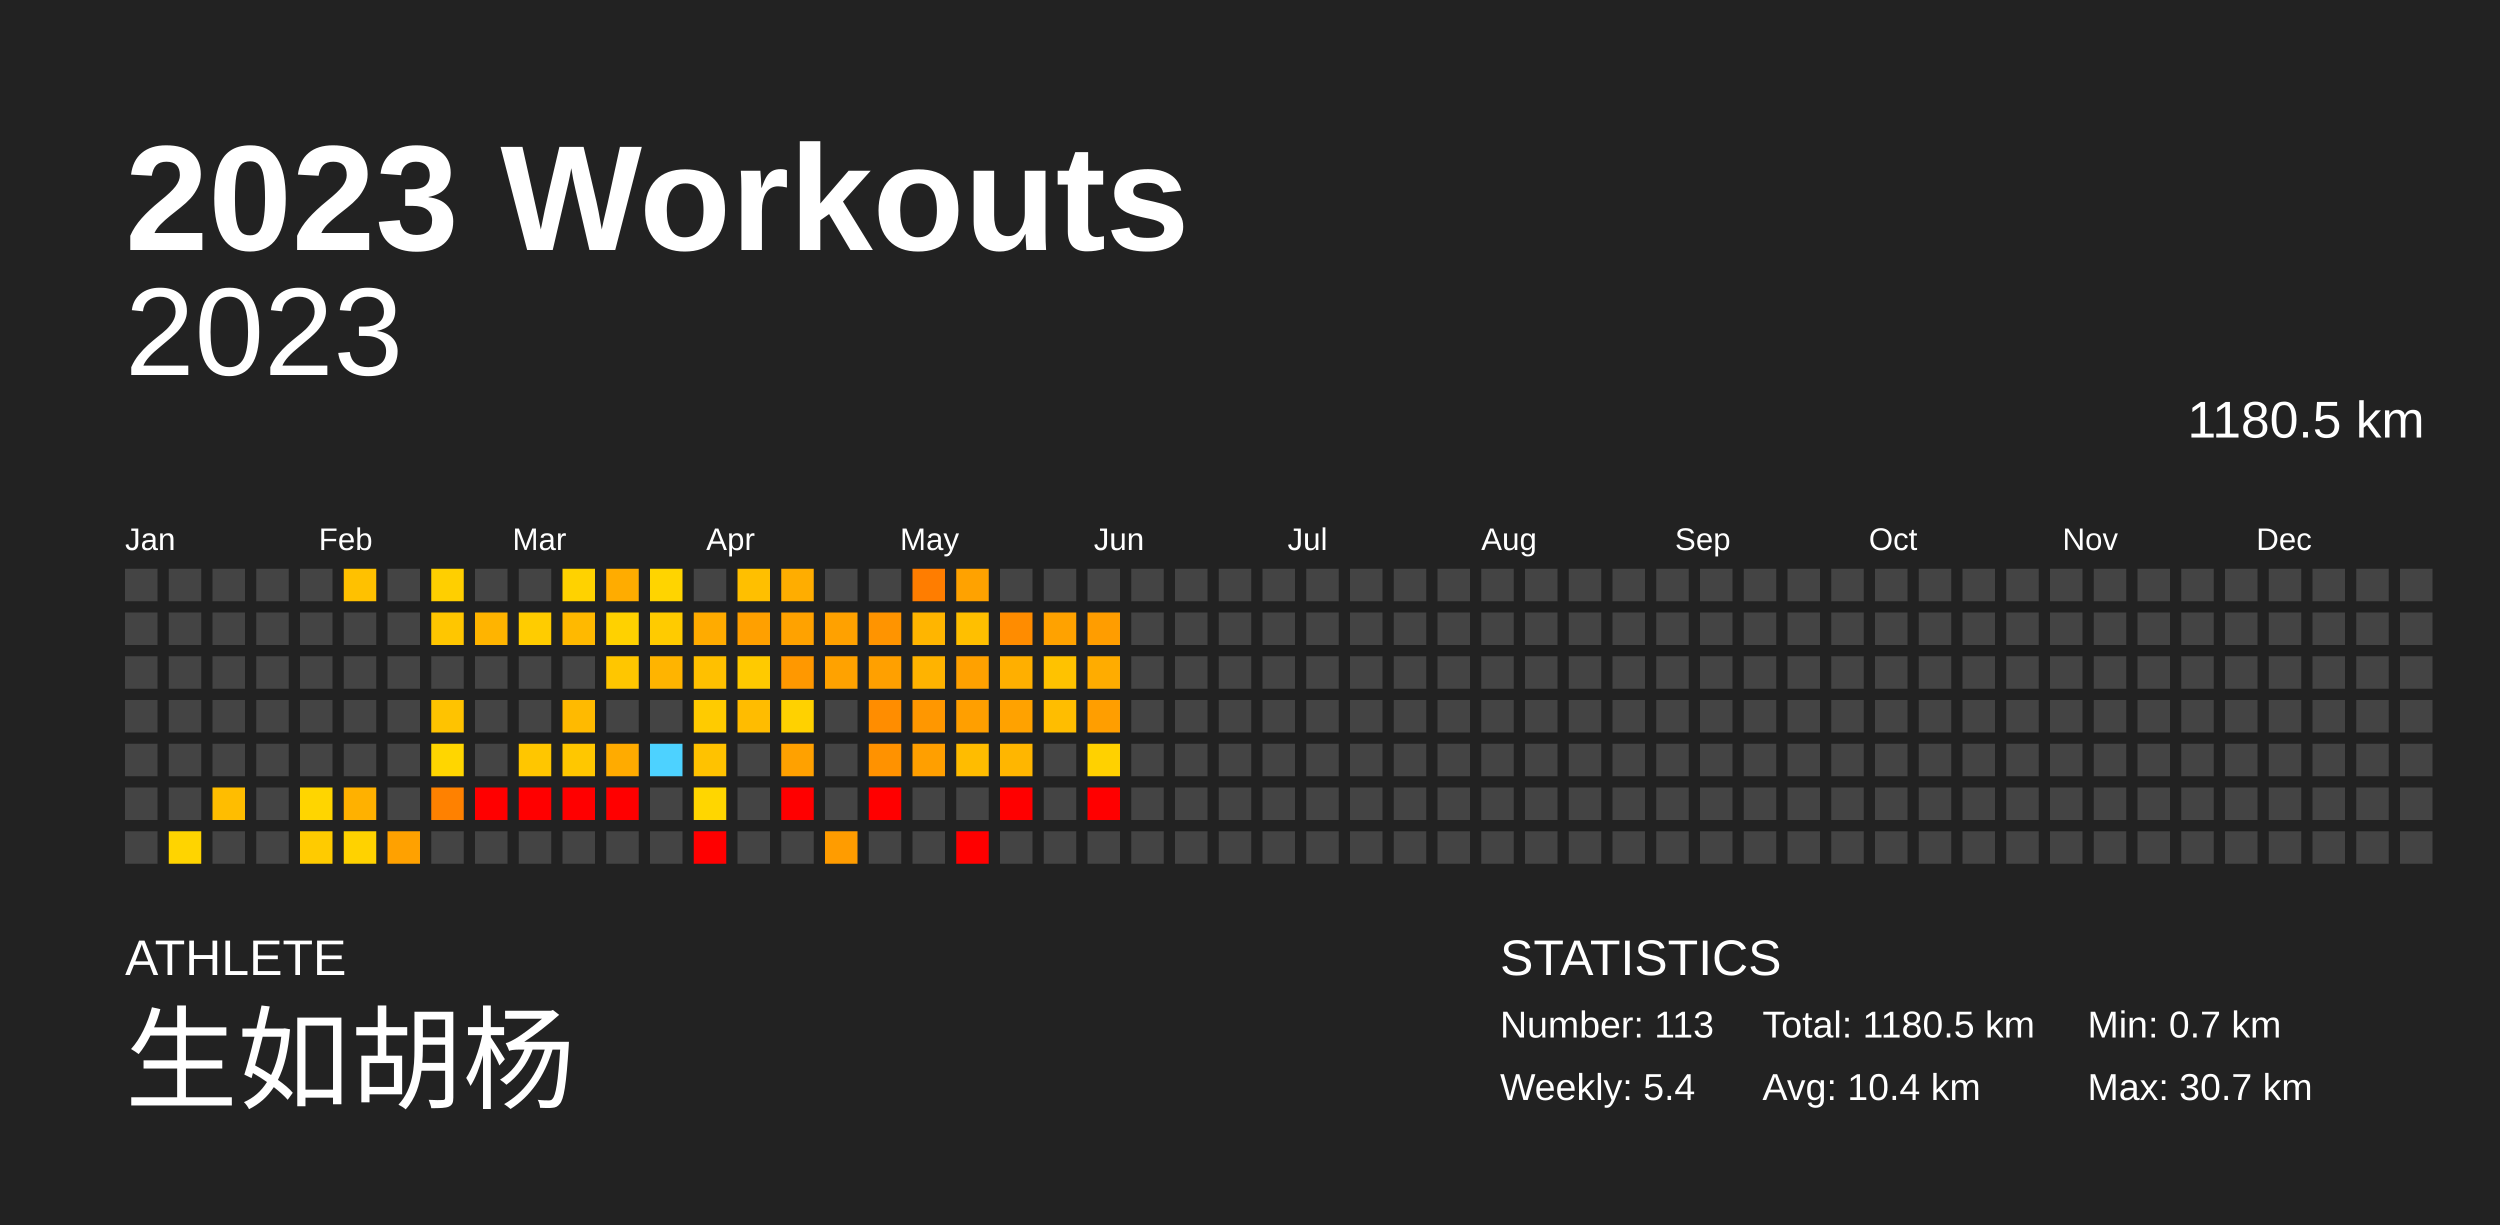
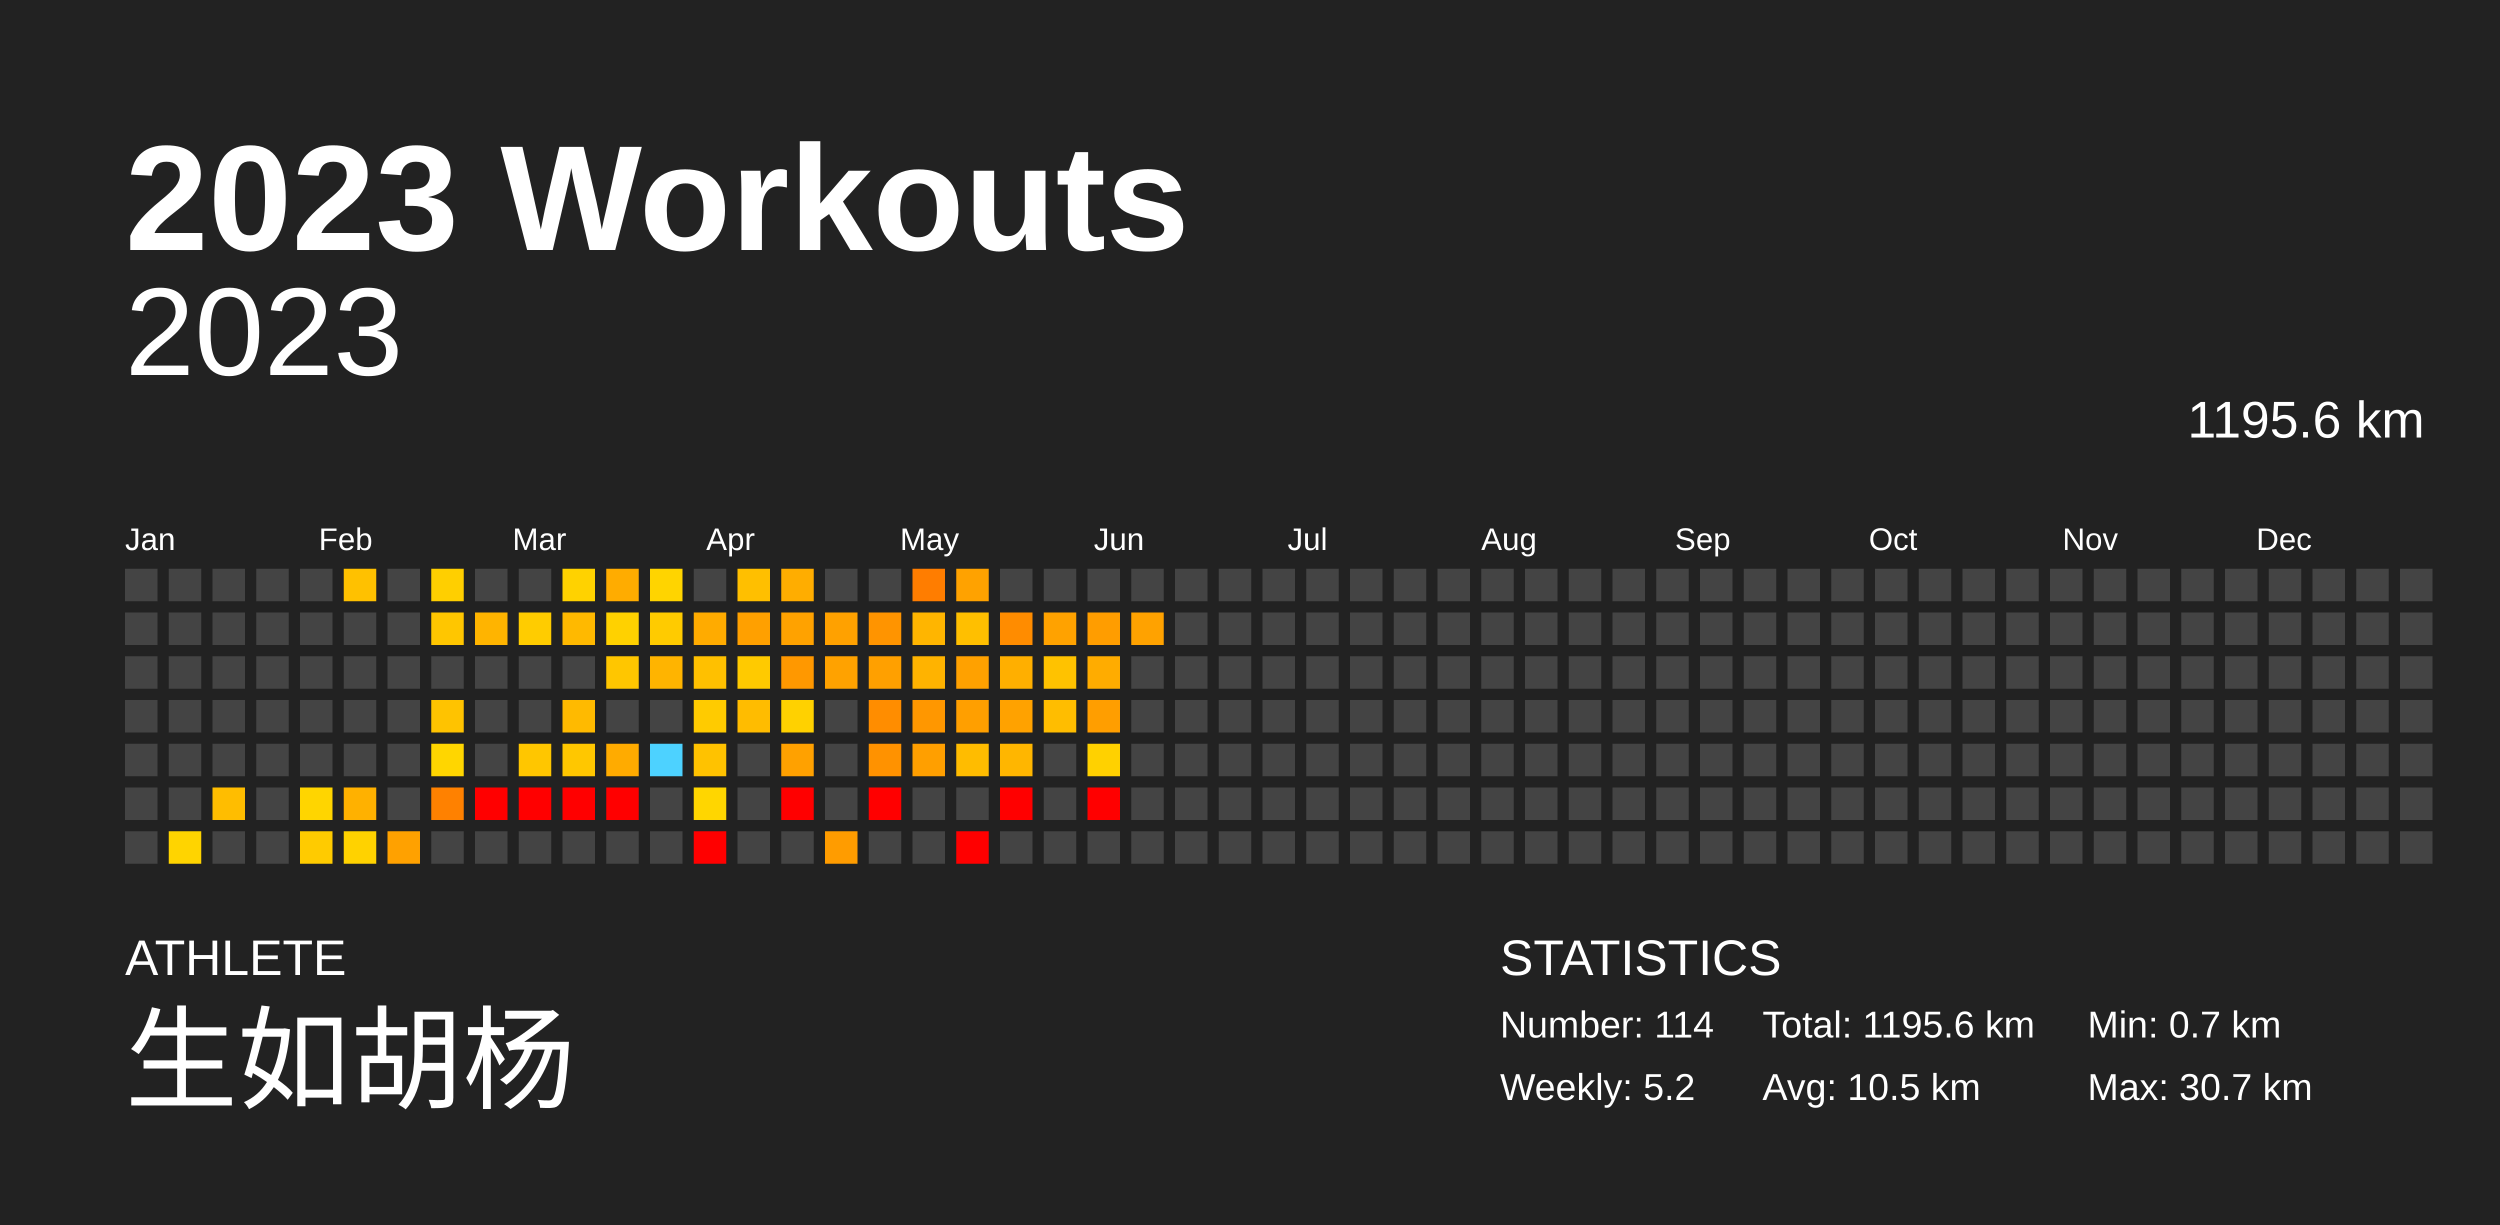
<svg xmlns="http://www.w3.org/2000/svg" baseProfile="full" height="98mm" version="1.1" viewBox="0,0,200,98" width="200mm">
  <defs />
  <rect fill="#222222" height="98" width="200" x="0" y="0" />
  <text fill="#FFFFFF" style="font-size:12px; font-family:Arial; font-weight:bold;" x="10" y="20">2023 Workouts</text>
  <text fill="#FFFFFF" style="font-size:4px; font-family:Arial" x="10" y="78">ATHLETE</text>
  <text fill="#FFFFFF" style="font-size:9px; font-family:Arial" x="10" y="88">生如胡杨</text>
  <text fill="#FFFFFF" style="font-size:4px; font-family:Arial" x="120" y="78">STATISTICS</text>
-   <text fill="#FFFFFF" style="font-size:3px; font-family:Arial" x="120" y="83">Number: 113</text>
-   <text fill="#FFFFFF" style="font-size:3px; font-family:Arial" x="120" y="88">Weekly: 5.4</text>
-   <text fill="#FFFFFF" style="font-size:3px; font-family:Arial" x="141" y="83">Total: 1180.5 km</text>
-   <text fill="#FFFFFF" style="font-size:3px; font-family:Arial" x="141" y="88">Avg: 10.4 km</text>
+   <text fill="#FFFFFF" style="font-size:3px; font-family:Arial" x="120" y="83">Number: 114</text>
+   <text fill="#FFFFFF" style="font-size:3px; font-family:Arial" x="120" y="88">Weekly: 5.2</text>
+   <text fill="#FFFFFF" style="font-size:3px; font-family:Arial" x="141" y="83">Total: 1195.6 km</text>
+   <text fill="#FFFFFF" style="font-size:3px; font-family:Arial" x="141" y="88">Avg: 10.5 km</text>
  <text fill="#FFFFFF" style="font-size:3px; font-family:Arial" x="167" y="83">Min: 0.7 km</text>
  <text fill="#FFFFFF" style="font-size:3px; font-family:Arial" x="167" y="88">Max: 30.7 km</text>
  <text alignment-baseline="hanging" fill="#FFFFFF" style="font-size:10.0px; font-family:Arial;" x="10" y="30">2023</text>
-   <text alignment-baseline="hanging" fill="#FFFFFF" style="font-size:4.125px; font-family:Arial;" x="175" y="35">1180.5 km</text>
+   <text alignment-baseline="hanging" fill="#FFFFFF" style="font-size:4.125px; font-family:Arial;" x="175" y="35">1195.6 km</text>
  <text fill="#FFFFFF" style="font-size:2.5px; font-family:Arial" x="10.0" y="44">Jan</text>
  <text fill="#FFFFFF" style="font-size:2.5px; font-family:Arial" x="25.5" y="44">Feb</text>
  <text fill="#FFFFFF" style="font-size:2.5px; font-family:Arial" x="41.0" y="44">Mar</text>
  <text fill="#FFFFFF" style="font-size:2.5px; font-family:Arial" x="56.5" y="44">Apr</text>
  <text fill="#FFFFFF" style="font-size:2.5px; font-family:Arial" x="72.0" y="44">May</text>
  <text fill="#FFFFFF" style="font-size:2.5px; font-family:Arial" x="87.5" y="44">Jun</text>
  <text fill="#FFFFFF" style="font-size:2.5px; font-family:Arial" x="103.0" y="44">Jul</text>
  <text fill="#FFFFFF" style="font-size:2.5px; font-family:Arial" x="118.5" y="44">Aug</text>
  <text fill="#FFFFFF" style="font-size:2.5px; font-family:Arial" x="134.0" y="44">Sep</text>
  <text fill="#FFFFFF" style="font-size:2.5px; font-family:Arial" x="149.5" y="44">Oct</text>
  <text fill="#FFFFFF" style="font-size:2.5px; font-family:Arial" x="165.0" y="44">Nov</text>
  <text fill="#FFFFFF" style="font-size:2.5px; font-family:Arial" x="180.5" y="44">Dec</text>
  <rect fill="#444444" height="2.6" width="2.6" x="10.0" y="45.5" />
  <rect fill="#444444" height="2.6" width="2.6" x="10.0" y="49.0" />
  <rect fill="#444444" height="2.6" width="2.6" x="10.0" y="52.5" />
  <rect fill="#444444" height="2.6" width="2.6" x="10.0" y="56.0" />
  <rect fill="#444444" height="2.6" width="2.6" x="10.0" y="59.5" />
  <rect fill="#444444" height="2.6" width="2.6" x="10.0" y="63.0" />
  <rect fill="#444444" height="2.6" width="2.6" x="10.0" y="66.5" />
  <rect fill="#444444" height="2.6" width="2.6" x="13.5" y="45.5" />
  <rect fill="#444444" height="2.6" width="2.6" x="13.5" y="49.0" />
  <rect fill="#444444" height="2.6" width="2.6" x="13.5" y="52.5" />
  <rect fill="#444444" height="2.6" width="2.6" x="13.5" y="56.0" />
  <rect fill="#444444" height="2.6" width="2.6" x="13.5" y="59.5" />
  <rect fill="#444444" height="2.6" width="2.6" x="13.5" y="63.0" />
  <rect fill="#ffd400" height="2.6" width="2.6" x="13.5" y="66.5" />
  <rect fill="#444444" height="2.6" width="2.6" x="17.0" y="45.5" />
  <rect fill="#444444" height="2.6" width="2.6" x="17.0" y="49.0" />
  <rect fill="#444444" height="2.6" width="2.6" x="17.0" y="52.5" />
  <rect fill="#444444" height="2.6" width="2.6" x="17.0" y="56.0" />
  <rect fill="#444444" height="2.6" width="2.6" x="17.0" y="59.5" />
  <rect fill="#ffbd00" height="2.6" width="2.6" x="17.0" y="63.0" />
  <rect fill="#444444" height="2.6" width="2.6" x="17.0" y="66.5" />
  <rect fill="#444444" height="2.6" width="2.6" x="20.5" y="45.5" />
  <rect fill="#444444" height="2.6" width="2.6" x="20.5" y="49.0" />
  <rect fill="#444444" height="2.6" width="2.6" x="20.5" y="52.5" />
  <rect fill="#444444" height="2.6" width="2.6" x="20.5" y="56.0" />
  <rect fill="#444444" height="2.6" width="2.6" x="20.5" y="59.5" />
  <rect fill="#444444" height="2.6" width="2.6" x="20.5" y="63.0" />
  <rect fill="#444444" height="2.6" width="2.6" x="20.5" y="66.5" />
  <rect fill="#444444" height="2.6" width="2.6" x="24.0" y="45.5" />
  <rect fill="#444444" height="2.6" width="2.6" x="24.0" y="49.0" />
  <rect fill="#444444" height="2.6" width="2.6" x="24.0" y="52.5" />
  <rect fill="#444444" height="2.6" width="2.6" x="24.0" y="56.0" />
  <rect fill="#444444" height="2.6" width="2.6" x="24.0" y="59.5" />
  <rect fill="#ffd500" height="2.6" width="2.6" x="24.0" y="63.0" />
  <rect fill="#ffcb00" height="2.6" width="2.6" x="24.0" y="66.5" />
  <rect fill="#ffc100" height="2.6" width="2.6" x="27.5" y="45.5" />
  <rect fill="#444444" height="2.6" width="2.6" x="27.5" y="49.0" />
  <rect fill="#444444" height="2.6" width="2.6" x="27.5" y="52.5" />
  <rect fill="#444444" height="2.6" width="2.6" x="27.5" y="56.0" />
  <rect fill="#444444" height="2.6" width="2.6" x="27.5" y="59.5" />
  <rect fill="#ffb100" height="2.6" width="2.6" x="27.5" y="63.0" />
  <rect fill="#ffd200" height="2.6" width="2.6" x="27.5" y="66.5" />
  <rect fill="#444444" height="2.6" width="2.6" x="31.0" y="45.5" />
  <rect fill="#444444" height="2.6" width="2.6" x="31.0" y="49.0" />
  <rect fill="#444444" height="2.6" width="2.6" x="31.0" y="52.5" />
  <rect fill="#444444" height="2.6" width="2.6" x="31.0" y="56.0" />
  <rect fill="#444444" height="2.6" width="2.6" x="31.0" y="59.5" />
  <rect fill="#444444" height="2.6" width="2.6" x="31.0" y="63.0" />
  <rect fill="#ffa100" height="2.6" width="2.6" x="31.0" y="66.5" />
  <rect fill="#ffcf00" height="2.6" width="2.6" x="34.5" y="45.5" />
  <rect fill="#ffc600" height="2.6" width="2.6" x="34.5" y="49.0" />
  <rect fill="#444444" height="2.6" width="2.6" x="34.5" y="52.5" />
  <rect fill="#ffc300" height="2.6" width="2.6" x="34.5" y="56.0" />
  <rect fill="#ffd600" height="2.6" width="2.6" x="34.5" y="59.5" />
  <rect fill="#ff8100" height="2.6" width="2.6" x="34.5" y="63.0" />
  <rect fill="#444444" height="2.6" width="2.6" x="34.5" y="66.5" />
  <rect fill="#444444" height="2.6" width="2.6" x="38.0" y="45.5" />
  <rect fill="#ffb400" height="2.6" width="2.6" x="38.0" y="49.0" />
  <rect fill="#444444" height="2.6" width="2.6" x="38.0" y="52.5" />
  <rect fill="#444444" height="2.6" width="2.6" x="38.0" y="56.0" />
  <rect fill="#444444" height="2.6" width="2.6" x="38.0" y="59.5" />
  <rect fill="red" height="2.6" width="2.6" x="38.0" y="63.0" />
  <rect fill="#444444" height="2.6" width="2.6" x="38.0" y="66.5" />
  <rect fill="#444444" height="2.6" width="2.6" x="41.5" y="45.5" />
  <rect fill="#ffcc00" height="2.6" width="2.6" x="41.5" y="49.0" />
  <rect fill="#444444" height="2.6" width="2.6" x="41.5" y="52.5" />
  <rect fill="#444444" height="2.6" width="2.6" x="41.5" y="56.0" />
  <rect fill="#ffc600" height="2.6" width="2.6" x="41.5" y="59.5" />
  <rect fill="red" height="2.6" width="2.6" x="41.5" y="63.0" />
  <rect fill="#444444" height="2.6" width="2.6" x="41.5" y="66.5" />
  <rect fill="#ffd200" height="2.6" width="2.6" x="45.0" y="45.5" />
  <rect fill="#ffb900" height="2.6" width="2.6" x="45.0" y="49.0" />
  <rect fill="#444444" height="2.6" width="2.6" x="45.0" y="52.5" />
  <rect fill="#ffba00" height="2.6" width="2.6" x="45.0" y="56.0" />
  <rect fill="#ffc700" height="2.6" width="2.6" x="45.0" y="59.5" />
  <rect fill="red" height="2.6" width="2.6" x="45.0" y="63.0" />
  <rect fill="#444444" height="2.6" width="2.6" x="45.0" y="66.5" />
  <rect fill="#ffac00" height="2.6" width="2.6" x="48.5" y="45.5" />
  <rect fill="#ffd100" height="2.6" width="2.6" x="48.5" y="49.0" />
  <rect fill="#ffc600" height="2.6" width="2.6" x="48.5" y="52.5" />
  <rect fill="#444444" height="2.6" width="2.6" x="48.5" y="56.0" />
  <rect fill="#ffab00" height="2.6" width="2.6" x="48.5" y="59.5" />
  <rect fill="red" height="2.6" width="2.6" x="48.5" y="63.0" />
  <rect fill="#444444" height="2.6" width="2.6" x="48.5" y="66.5" />
  <rect fill="#ffd400" height="2.6" width="2.6" x="52.0" y="45.5" />
  <rect fill="#ffcb00" height="2.6" width="2.6" x="52.0" y="49.0" />
  <rect fill="#ffb400" height="2.6" width="2.6" x="52.0" y="52.5" />
  <rect fill="#444444" height="2.6" width="2.6" x="52.0" y="56.0" />
  <rect fill="#4dd2ff" height="2.6" width="2.6" x="52.0" y="59.5" />
  <rect fill="#444444" height="2.6" width="2.6" x="52.0" y="63.0" />
  <rect fill="#444444" height="2.6" width="2.6" x="52.0" y="66.5" />
  <rect fill="#444444" height="2.6" width="2.6" x="55.5" y="45.5" />
  <rect fill="#ffab00" height="2.6" width="2.6" x="55.5" y="49.0" />
  <rect fill="#ffc000" height="2.6" width="2.6" x="55.5" y="52.5" />
  <rect fill="#ffcb00" height="2.6" width="2.6" x="55.5" y="56.0" />
  <rect fill="#ffc200" height="2.6" width="2.6" x="55.5" y="59.5" />
  <rect fill="#ffd600" height="2.6" width="2.6" x="55.5" y="63.0" />
  <rect fill="red" height="2.6" width="2.6" x="55.5" y="66.5" />
  <rect fill="#ffbf00" height="2.6" width="2.6" x="59.0" y="45.5" />
  <rect fill="#ffa000" height="2.6" width="2.6" x="59.0" y="49.0" />
  <rect fill="#ffca00" height="2.6" width="2.6" x="59.0" y="52.5" />
  <rect fill="#ffbc00" height="2.6" width="2.6" x="59.0" y="56.0" />
  <rect fill="#444444" height="2.6" width="2.6" x="59.0" y="59.5" />
  <rect fill="#444444" height="2.6" width="2.6" x="59.0" y="63.0" />
  <rect fill="#444444" height="2.6" width="2.6" x="59.0" y="66.5" />
  <rect fill="#ffad00" height="2.6" width="2.6" x="62.5" y="45.5" />
  <rect fill="#ffa200" height="2.6" width="2.6" x="62.5" y="49.0" />
  <rect fill="#ff9800" height="2.6" width="2.6" x="62.5" y="52.5" />
  <rect fill="#ffd100" height="2.6" width="2.6" x="62.5" y="56.0" />
  <rect fill="#ffa100" height="2.6" width="2.6" x="62.5" y="59.5" />
  <rect fill="red" height="2.6" width="2.6" x="62.5" y="63.0" />
  <rect fill="#444444" height="2.6" width="2.6" x="62.5" y="66.5" />
  <rect fill="#444444" height="2.6" width="2.6" x="66.0" y="45.5" />
  <rect fill="#ffa100" height="2.6" width="2.6" x="66.0" y="49.0" />
  <rect fill="#ffa200" height="2.6" width="2.6" x="66.0" y="52.5" />
  <rect fill="#444444" height="2.6" width="2.6" x="66.0" y="56.0" />
  <rect fill="#444444" height="2.6" width="2.6" x="66.0" y="59.5" />
  <rect fill="#444444" height="2.6" width="2.6" x="66.0" y="63.0" />
  <rect fill="#ff9c00" height="2.6" width="2.6" x="66.0" y="66.5" />
  <rect fill="#444444" height="2.6" width="2.6" x="69.5" y="45.5" />
  <rect fill="#ff9400" height="2.6" width="2.6" x="69.5" y="49.0" />
  <rect fill="#ffa000" height="2.6" width="2.6" x="69.5" y="52.5" />
  <rect fill="#ff8d00" height="2.6" width="2.6" x="69.5" y="56.0" />
  <rect fill="#ff9200" height="2.6" width="2.6" x="69.5" y="59.5" />
  <rect fill="red" height="2.6" width="2.6" x="69.5" y="63.0" />
  <rect fill="#444444" height="2.6" width="2.6" x="69.5" y="66.5" />
  <rect fill="#ff7d00" height="2.6" width="2.6" x="73.0" y="45.5" />
  <rect fill="#ffb500" height="2.6" width="2.6" x="73.0" y="49.0" />
  <rect fill="#ffb300" height="2.6" width="2.6" x="73.0" y="52.5" />
  <rect fill="#ff9700" height="2.6" width="2.6" x="73.0" y="56.0" />
  <rect fill="#ff9f00" height="2.6" width="2.6" x="73.0" y="59.5" />
  <rect fill="#444444" height="2.6" width="2.6" x="73.0" y="63.0" />
  <rect fill="#444444" height="2.6" width="2.6" x="73.0" y="66.5" />
  <rect fill="#ffa200" height="2.6" width="2.6" x="76.5" y="45.5" />
  <rect fill="#ffbf00" height="2.6" width="2.6" x="76.5" y="49.0" />
  <rect fill="#ffa100" height="2.6" width="2.6" x="76.5" y="52.5" />
  <rect fill="#ff9f00" height="2.6" width="2.6" x="76.5" y="56.0" />
  <rect fill="#ffbc00" height="2.6" width="2.6" x="76.5" y="59.5" />
  <rect fill="#444444" height="2.6" width="2.6" x="76.5" y="63.0" />
  <rect fill="red" height="2.6" width="2.6" x="76.5" y="66.5" />
  <rect fill="#444444" height="2.6" width="2.6" x="80.0" y="45.5" />
  <rect fill="#ff8c00" height="2.6" width="2.6" x="80.0" y="49.0" />
  <rect fill="#ffaf00" height="2.6" width="2.6" x="80.0" y="52.5" />
  <rect fill="#ffa200" height="2.6" width="2.6" x="80.0" y="56.0" />
  <rect fill="#ffb600" height="2.6" width="2.6" x="80.0" y="59.5" />
  <rect fill="red" height="2.6" width="2.6" x="80.0" y="63.0" />
  <rect fill="#444444" height="2.6" width="2.6" x="80.0" y="66.5" />
  <rect fill="#444444" height="2.6" width="2.6" x="83.5" y="45.5" />
  <rect fill="#ffa200" height="2.6" width="2.6" x="83.5" y="49.0" />
  <rect fill="#ffc200" height="2.6" width="2.6" x="83.5" y="52.5" />
  <rect fill="#ffbd00" height="2.6" width="2.6" x="83.5" y="56.0" />
  <rect fill="#444444" height="2.6" width="2.6" x="83.5" y="59.5" />
  <rect fill="#444444" height="2.6" width="2.6" x="83.5" y="63.0" />
  <rect fill="#444444" height="2.6" width="2.6" x="83.5" y="66.5" />
  <rect fill="#444444" height="2.6" width="2.6" x="87.0" y="45.5" />
  <rect fill="#ff9d00" height="2.6" width="2.6" x="87.0" y="49.0" />
  <rect fill="#ffac00" height="2.6" width="2.6" x="87.0" y="52.5" />
  <rect fill="#ff9e00" height="2.6" width="2.6" x="87.0" y="56.0" />
  <rect fill="#ffd100" height="2.6" width="2.6" x="87.0" y="59.5" />
  <rect fill="red" height="2.6" width="2.6" x="87.0" y="63.0" />
  <rect fill="#444444" height="2.6" width="2.6" x="87.0" y="66.5" />
  <rect fill="#444444" height="2.6" width="2.6" x="90.5" y="45.5" />
-   <rect fill="#444444" height="2.6" width="2.6" x="90.5" y="49.0" />
+   <rect fill="#ffa200" height="2.6" width="2.6" x="90.5" y="49.0" />
  <rect fill="#444444" height="2.6" width="2.6" x="90.5" y="52.5" />
  <rect fill="#444444" height="2.6" width="2.6" x="90.5" y="56.0" />
  <rect fill="#444444" height="2.6" width="2.6" x="90.5" y="59.5" />
  <rect fill="#444444" height="2.6" width="2.6" x="90.5" y="63.0" />
  <rect fill="#444444" height="2.6" width="2.6" x="90.5" y="66.5" />
  <rect fill="#444444" height="2.6" width="2.6" x="94.0" y="45.5" />
  <rect fill="#444444" height="2.6" width="2.6" x="94.0" y="49.0" />
  <rect fill="#444444" height="2.6" width="2.6" x="94.0" y="52.5" />
  <rect fill="#444444" height="2.6" width="2.6" x="94.0" y="56.0" />
  <rect fill="#444444" height="2.6" width="2.6" x="94.0" y="59.5" />
  <rect fill="#444444" height="2.6" width="2.6" x="94.0" y="63.0" />
  <rect fill="#444444" height="2.6" width="2.6" x="94.0" y="66.5" />
  <rect fill="#444444" height="2.6" width="2.6" x="97.5" y="45.5" />
  <rect fill="#444444" height="2.6" width="2.6" x="97.5" y="49.0" />
  <rect fill="#444444" height="2.6" width="2.6" x="97.5" y="52.5" />
  <rect fill="#444444" height="2.6" width="2.6" x="97.5" y="56.0" />
  <rect fill="#444444" height="2.6" width="2.6" x="97.5" y="59.5" />
  <rect fill="#444444" height="2.6" width="2.6" x="97.5" y="63.0" />
  <rect fill="#444444" height="2.6" width="2.6" x="97.5" y="66.5" />
  <rect fill="#444444" height="2.6" width="2.6" x="101.0" y="45.5" />
  <rect fill="#444444" height="2.6" width="2.6" x="101.0" y="49.0" />
  <rect fill="#444444" height="2.6" width="2.6" x="101.0" y="52.5" />
  <rect fill="#444444" height="2.6" width="2.6" x="101.0" y="56.0" />
  <rect fill="#444444" height="2.6" width="2.6" x="101.0" y="59.5" />
  <rect fill="#444444" height="2.6" width="2.6" x="101.0" y="63.0" />
  <rect fill="#444444" height="2.6" width="2.6" x="101.0" y="66.5" />
  <rect fill="#444444" height="2.6" width="2.6" x="104.5" y="45.5" />
  <rect fill="#444444" height="2.6" width="2.6" x="104.5" y="49.0" />
  <rect fill="#444444" height="2.6" width="2.6" x="104.5" y="52.5" />
  <rect fill="#444444" height="2.6" width="2.6" x="104.5" y="56.0" />
  <rect fill="#444444" height="2.6" width="2.6" x="104.5" y="59.5" />
  <rect fill="#444444" height="2.6" width="2.6" x="104.5" y="63.0" />
  <rect fill="#444444" height="2.6" width="2.6" x="104.5" y="66.5" />
  <rect fill="#444444" height="2.6" width="2.6" x="108.0" y="45.5" />
  <rect fill="#444444" height="2.6" width="2.6" x="108.0" y="49.0" />
  <rect fill="#444444" height="2.6" width="2.6" x="108.0" y="52.5" />
  <rect fill="#444444" height="2.6" width="2.6" x="108.0" y="56.0" />
  <rect fill="#444444" height="2.6" width="2.6" x="108.0" y="59.5" />
  <rect fill="#444444" height="2.6" width="2.6" x="108.0" y="63.0" />
  <rect fill="#444444" height="2.6" width="2.6" x="108.0" y="66.5" />
  <rect fill="#444444" height="2.6" width="2.6" x="111.5" y="45.5" />
  <rect fill="#444444" height="2.6" width="2.6" x="111.5" y="49.0" />
  <rect fill="#444444" height="2.6" width="2.6" x="111.5" y="52.5" />
  <rect fill="#444444" height="2.6" width="2.6" x="111.5" y="56.0" />
  <rect fill="#444444" height="2.6" width="2.6" x="111.5" y="59.5" />
  <rect fill="#444444" height="2.6" width="2.6" x="111.5" y="63.0" />
  <rect fill="#444444" height="2.6" width="2.6" x="111.5" y="66.5" />
  <rect fill="#444444" height="2.6" width="2.6" x="115.0" y="45.5" />
  <rect fill="#444444" height="2.6" width="2.6" x="115.0" y="49.0" />
  <rect fill="#444444" height="2.6" width="2.6" x="115.0" y="52.5" />
  <rect fill="#444444" height="2.6" width="2.6" x="115.0" y="56.0" />
  <rect fill="#444444" height="2.6" width="2.6" x="115.0" y="59.5" />
  <rect fill="#444444" height="2.6" width="2.6" x="115.0" y="63.0" />
  <rect fill="#444444" height="2.6" width="2.6" x="115.0" y="66.5" />
  <rect fill="#444444" height="2.6" width="2.6" x="118.5" y="45.5" />
  <rect fill="#444444" height="2.6" width="2.6" x="118.5" y="49.0" />
  <rect fill="#444444" height="2.6" width="2.6" x="118.5" y="52.5" />
  <rect fill="#444444" height="2.6" width="2.6" x="118.5" y="56.0" />
  <rect fill="#444444" height="2.6" width="2.6" x="118.5" y="59.5" />
  <rect fill="#444444" height="2.6" width="2.6" x="118.5" y="63.0" />
  <rect fill="#444444" height="2.6" width="2.6" x="118.5" y="66.5" />
  <rect fill="#444444" height="2.6" width="2.6" x="122.0" y="45.5" />
  <rect fill="#444444" height="2.6" width="2.6" x="122.0" y="49.0" />
  <rect fill="#444444" height="2.6" width="2.6" x="122.0" y="52.5" />
  <rect fill="#444444" height="2.6" width="2.6" x="122.0" y="56.0" />
  <rect fill="#444444" height="2.6" width="2.6" x="122.0" y="59.5" />
  <rect fill="#444444" height="2.6" width="2.6" x="122.0" y="63.0" />
  <rect fill="#444444" height="2.6" width="2.6" x="122.0" y="66.5" />
  <rect fill="#444444" height="2.6" width="2.6" x="125.5" y="45.5" />
  <rect fill="#444444" height="2.6" width="2.6" x="125.5" y="49.0" />
  <rect fill="#444444" height="2.6" width="2.6" x="125.5" y="52.5" />
  <rect fill="#444444" height="2.6" width="2.6" x="125.5" y="56.0" />
  <rect fill="#444444" height="2.6" width="2.6" x="125.5" y="59.5" />
  <rect fill="#444444" height="2.6" width="2.6" x="125.5" y="63.0" />
  <rect fill="#444444" height="2.6" width="2.6" x="125.5" y="66.5" />
  <rect fill="#444444" height="2.6" width="2.6" x="129.0" y="45.5" />
  <rect fill="#444444" height="2.6" width="2.6" x="129.0" y="49.0" />
  <rect fill="#444444" height="2.6" width="2.6" x="129.0" y="52.5" />
  <rect fill="#444444" height="2.6" width="2.6" x="129.0" y="56.0" />
  <rect fill="#444444" height="2.6" width="2.6" x="129.0" y="59.5" />
  <rect fill="#444444" height="2.6" width="2.6" x="129.0" y="63.0" />
  <rect fill="#444444" height="2.6" width="2.6" x="129.0" y="66.5" />
  <rect fill="#444444" height="2.6" width="2.6" x="132.5" y="45.5" />
  <rect fill="#444444" height="2.6" width="2.6" x="132.5" y="49.0" />
  <rect fill="#444444" height="2.6" width="2.6" x="132.5" y="52.5" />
  <rect fill="#444444" height="2.6" width="2.6" x="132.5" y="56.0" />
  <rect fill="#444444" height="2.6" width="2.6" x="132.5" y="59.5" />
  <rect fill="#444444" height="2.6" width="2.6" x="132.5" y="63.0" />
  <rect fill="#444444" height="2.6" width="2.6" x="132.5" y="66.5" />
  <rect fill="#444444" height="2.6" width="2.6" x="136.0" y="45.5" />
  <rect fill="#444444" height="2.6" width="2.6" x="136.0" y="49.0" />
  <rect fill="#444444" height="2.6" width="2.6" x="136.0" y="52.5" />
  <rect fill="#444444" height="2.6" width="2.6" x="136.0" y="56.0" />
  <rect fill="#444444" height="2.6" width="2.6" x="136.0" y="59.5" />
  <rect fill="#444444" height="2.6" width="2.6" x="136.0" y="63.0" />
  <rect fill="#444444" height="2.6" width="2.6" x="136.0" y="66.5" />
  <rect fill="#444444" height="2.6" width="2.6" x="139.5" y="45.5" />
  <rect fill="#444444" height="2.6" width="2.6" x="139.5" y="49.0" />
  <rect fill="#444444" height="2.6" width="2.6" x="139.5" y="52.5" />
  <rect fill="#444444" height="2.6" width="2.6" x="139.5" y="56.0" />
  <rect fill="#444444" height="2.6" width="2.6" x="139.5" y="59.5" />
  <rect fill="#444444" height="2.6" width="2.6" x="139.5" y="63.0" />
  <rect fill="#444444" height="2.6" width="2.6" x="139.5" y="66.5" />
  <rect fill="#444444" height="2.6" width="2.6" x="143.0" y="45.5" />
  <rect fill="#444444" height="2.6" width="2.6" x="143.0" y="49.0" />
  <rect fill="#444444" height="2.6" width="2.6" x="143.0" y="52.5" />
  <rect fill="#444444" height="2.6" width="2.6" x="143.0" y="56.0" />
  <rect fill="#444444" height="2.6" width="2.6" x="143.0" y="59.5" />
  <rect fill="#444444" height="2.6" width="2.6" x="143.0" y="63.0" />
  <rect fill="#444444" height="2.6" width="2.6" x="143.0" y="66.5" />
  <rect fill="#444444" height="2.6" width="2.6" x="146.5" y="45.5" />
  <rect fill="#444444" height="2.6" width="2.6" x="146.5" y="49.0" />
  <rect fill="#444444" height="2.6" width="2.6" x="146.5" y="52.5" />
  <rect fill="#444444" height="2.6" width="2.6" x="146.5" y="56.0" />
  <rect fill="#444444" height="2.6" width="2.6" x="146.5" y="59.5" />
  <rect fill="#444444" height="2.6" width="2.6" x="146.5" y="63.0" />
  <rect fill="#444444" height="2.6" width="2.6" x="146.5" y="66.5" />
  <rect fill="#444444" height="2.6" width="2.6" x="150.0" y="45.5" />
  <rect fill="#444444" height="2.6" width="2.6" x="150.0" y="49.0" />
  <rect fill="#444444" height="2.6" width="2.6" x="150.0" y="52.5" />
  <rect fill="#444444" height="2.6" width="2.6" x="150.0" y="56.0" />
  <rect fill="#444444" height="2.6" width="2.6" x="150.0" y="59.5" />
  <rect fill="#444444" height="2.6" width="2.6" x="150.0" y="63.0" />
  <rect fill="#444444" height="2.6" width="2.6" x="150.0" y="66.5" />
  <rect fill="#444444" height="2.6" width="2.6" x="153.5" y="45.5" />
  <rect fill="#444444" height="2.6" width="2.6" x="153.5" y="49.0" />
  <rect fill="#444444" height="2.6" width="2.6" x="153.5" y="52.5" />
  <rect fill="#444444" height="2.6" width="2.6" x="153.5" y="56.0" />
  <rect fill="#444444" height="2.6" width="2.6" x="153.5" y="59.5" />
  <rect fill="#444444" height="2.6" width="2.6" x="153.5" y="63.0" />
  <rect fill="#444444" height="2.6" width="2.6" x="153.5" y="66.5" />
  <rect fill="#444444" height="2.6" width="2.6" x="157.0" y="45.5" />
  <rect fill="#444444" height="2.6" width="2.6" x="157.0" y="49.0" />
  <rect fill="#444444" height="2.6" width="2.6" x="157.0" y="52.5" />
  <rect fill="#444444" height="2.6" width="2.6" x="157.0" y="56.0" />
  <rect fill="#444444" height="2.6" width="2.6" x="157.0" y="59.5" />
  <rect fill="#444444" height="2.6" width="2.6" x="157.0" y="63.0" />
  <rect fill="#444444" height="2.6" width="2.6" x="157.0" y="66.5" />
  <rect fill="#444444" height="2.6" width="2.6" x="160.5" y="45.5" />
  <rect fill="#444444" height="2.6" width="2.6" x="160.5" y="49.0" />
  <rect fill="#444444" height="2.6" width="2.6" x="160.5" y="52.5" />
  <rect fill="#444444" height="2.6" width="2.6" x="160.5" y="56.0" />
  <rect fill="#444444" height="2.6" width="2.6" x="160.5" y="59.5" />
  <rect fill="#444444" height="2.6" width="2.6" x="160.5" y="63.0" />
  <rect fill="#444444" height="2.6" width="2.6" x="160.5" y="66.5" />
  <rect fill="#444444" height="2.6" width="2.6" x="164.0" y="45.5" />
  <rect fill="#444444" height="2.6" width="2.6" x="164.0" y="49.0" />
  <rect fill="#444444" height="2.6" width="2.6" x="164.0" y="52.5" />
  <rect fill="#444444" height="2.6" width="2.6" x="164.0" y="56.0" />
  <rect fill="#444444" height="2.6" width="2.6" x="164.0" y="59.5" />
  <rect fill="#444444" height="2.6" width="2.6" x="164.0" y="63.0" />
  <rect fill="#444444" height="2.6" width="2.6" x="164.0" y="66.5" />
  <rect fill="#444444" height="2.6" width="2.6" x="167.5" y="45.5" />
  <rect fill="#444444" height="2.6" width="2.6" x="167.5" y="49.0" />
  <rect fill="#444444" height="2.6" width="2.6" x="167.5" y="52.5" />
  <rect fill="#444444" height="2.6" width="2.6" x="167.5" y="56.0" />
  <rect fill="#444444" height="2.6" width="2.6" x="167.5" y="59.5" />
  <rect fill="#444444" height="2.6" width="2.6" x="167.5" y="63.0" />
  <rect fill="#444444" height="2.6" width="2.6" x="167.5" y="66.5" />
  <rect fill="#444444" height="2.6" width="2.6" x="171.0" y="45.5" />
  <rect fill="#444444" height="2.6" width="2.6" x="171.0" y="49.0" />
  <rect fill="#444444" height="2.6" width="2.6" x="171.0" y="52.5" />
  <rect fill="#444444" height="2.6" width="2.6" x="171.0" y="56.0" />
  <rect fill="#444444" height="2.6" width="2.6" x="171.0" y="59.5" />
  <rect fill="#444444" height="2.6" width="2.6" x="171.0" y="63.0" />
  <rect fill="#444444" height="2.6" width="2.6" x="171.0" y="66.5" />
  <rect fill="#444444" height="2.6" width="2.6" x="174.5" y="45.5" />
  <rect fill="#444444" height="2.6" width="2.6" x="174.5" y="49.0" />
  <rect fill="#444444" height="2.6" width="2.6" x="174.5" y="52.5" />
  <rect fill="#444444" height="2.6" width="2.6" x="174.5" y="56.0" />
  <rect fill="#444444" height="2.6" width="2.6" x="174.5" y="59.5" />
  <rect fill="#444444" height="2.6" width="2.6" x="174.5" y="63.0" />
  <rect fill="#444444" height="2.6" width="2.6" x="174.5" y="66.5" />
  <rect fill="#444444" height="2.6" width="2.6" x="178.0" y="45.5" />
  <rect fill="#444444" height="2.6" width="2.6" x="178.0" y="49.0" />
  <rect fill="#444444" height="2.6" width="2.6" x="178.0" y="52.5" />
  <rect fill="#444444" height="2.6" width="2.6" x="178.0" y="56.0" />
  <rect fill="#444444" height="2.6" width="2.6" x="178.0" y="59.5" />
  <rect fill="#444444" height="2.6" width="2.6" x="178.0" y="63.0" />
  <rect fill="#444444" height="2.6" width="2.6" x="178.0" y="66.5" />
  <rect fill="#444444" height="2.6" width="2.6" x="181.5" y="45.5" />
  <rect fill="#444444" height="2.6" width="2.6" x="181.5" y="49.0" />
  <rect fill="#444444" height="2.6" width="2.6" x="181.5" y="52.5" />
  <rect fill="#444444" height="2.6" width="2.6" x="181.5" y="56.0" />
  <rect fill="#444444" height="2.6" width="2.6" x="181.5" y="59.5" />
  <rect fill="#444444" height="2.6" width="2.6" x="181.5" y="63.0" />
  <rect fill="#444444" height="2.6" width="2.6" x="181.5" y="66.5" />
  <rect fill="#444444" height="2.6" width="2.6" x="185.0" y="45.5" />
  <rect fill="#444444" height="2.6" width="2.6" x="185.0" y="49.0" />
  <rect fill="#444444" height="2.6" width="2.6" x="185.0" y="52.5" />
  <rect fill="#444444" height="2.6" width="2.6" x="185.0" y="56.0" />
  <rect fill="#444444" height="2.6" width="2.6" x="185.0" y="59.5" />
  <rect fill="#444444" height="2.6" width="2.6" x="185.0" y="63.0" />
  <rect fill="#444444" height="2.6" width="2.6" x="185.0" y="66.5" />
  <rect fill="#444444" height="2.6" width="2.6" x="188.5" y="45.5" />
  <rect fill="#444444" height="2.6" width="2.6" x="188.5" y="49.0" />
  <rect fill="#444444" height="2.6" width="2.6" x="188.5" y="52.5" />
  <rect fill="#444444" height="2.6" width="2.6" x="188.5" y="56.0" />
  <rect fill="#444444" height="2.6" width="2.6" x="188.5" y="59.5" />
  <rect fill="#444444" height="2.6" width="2.6" x="188.5" y="63.0" />
  <rect fill="#444444" height="2.6" width="2.6" x="188.5" y="66.5" />
  <rect fill="#444444" height="2.6" width="2.6" x="192.0" y="45.5" />
  <rect fill="#444444" height="2.6" width="2.6" x="192.0" y="49.0" />
  <rect fill="#444444" height="2.6" width="2.6" x="192.0" y="52.5" />
  <rect fill="#444444" height="2.6" width="2.6" x="192.0" y="56.0" />
  <rect fill="#444444" height="2.6" width="2.6" x="192.0" y="59.5" />
  <rect fill="#444444" height="2.6" width="2.6" x="192.0" y="63.0" />
  <rect fill="#444444" height="2.6" width="2.6" x="192.0" y="66.5" />
</svg>
